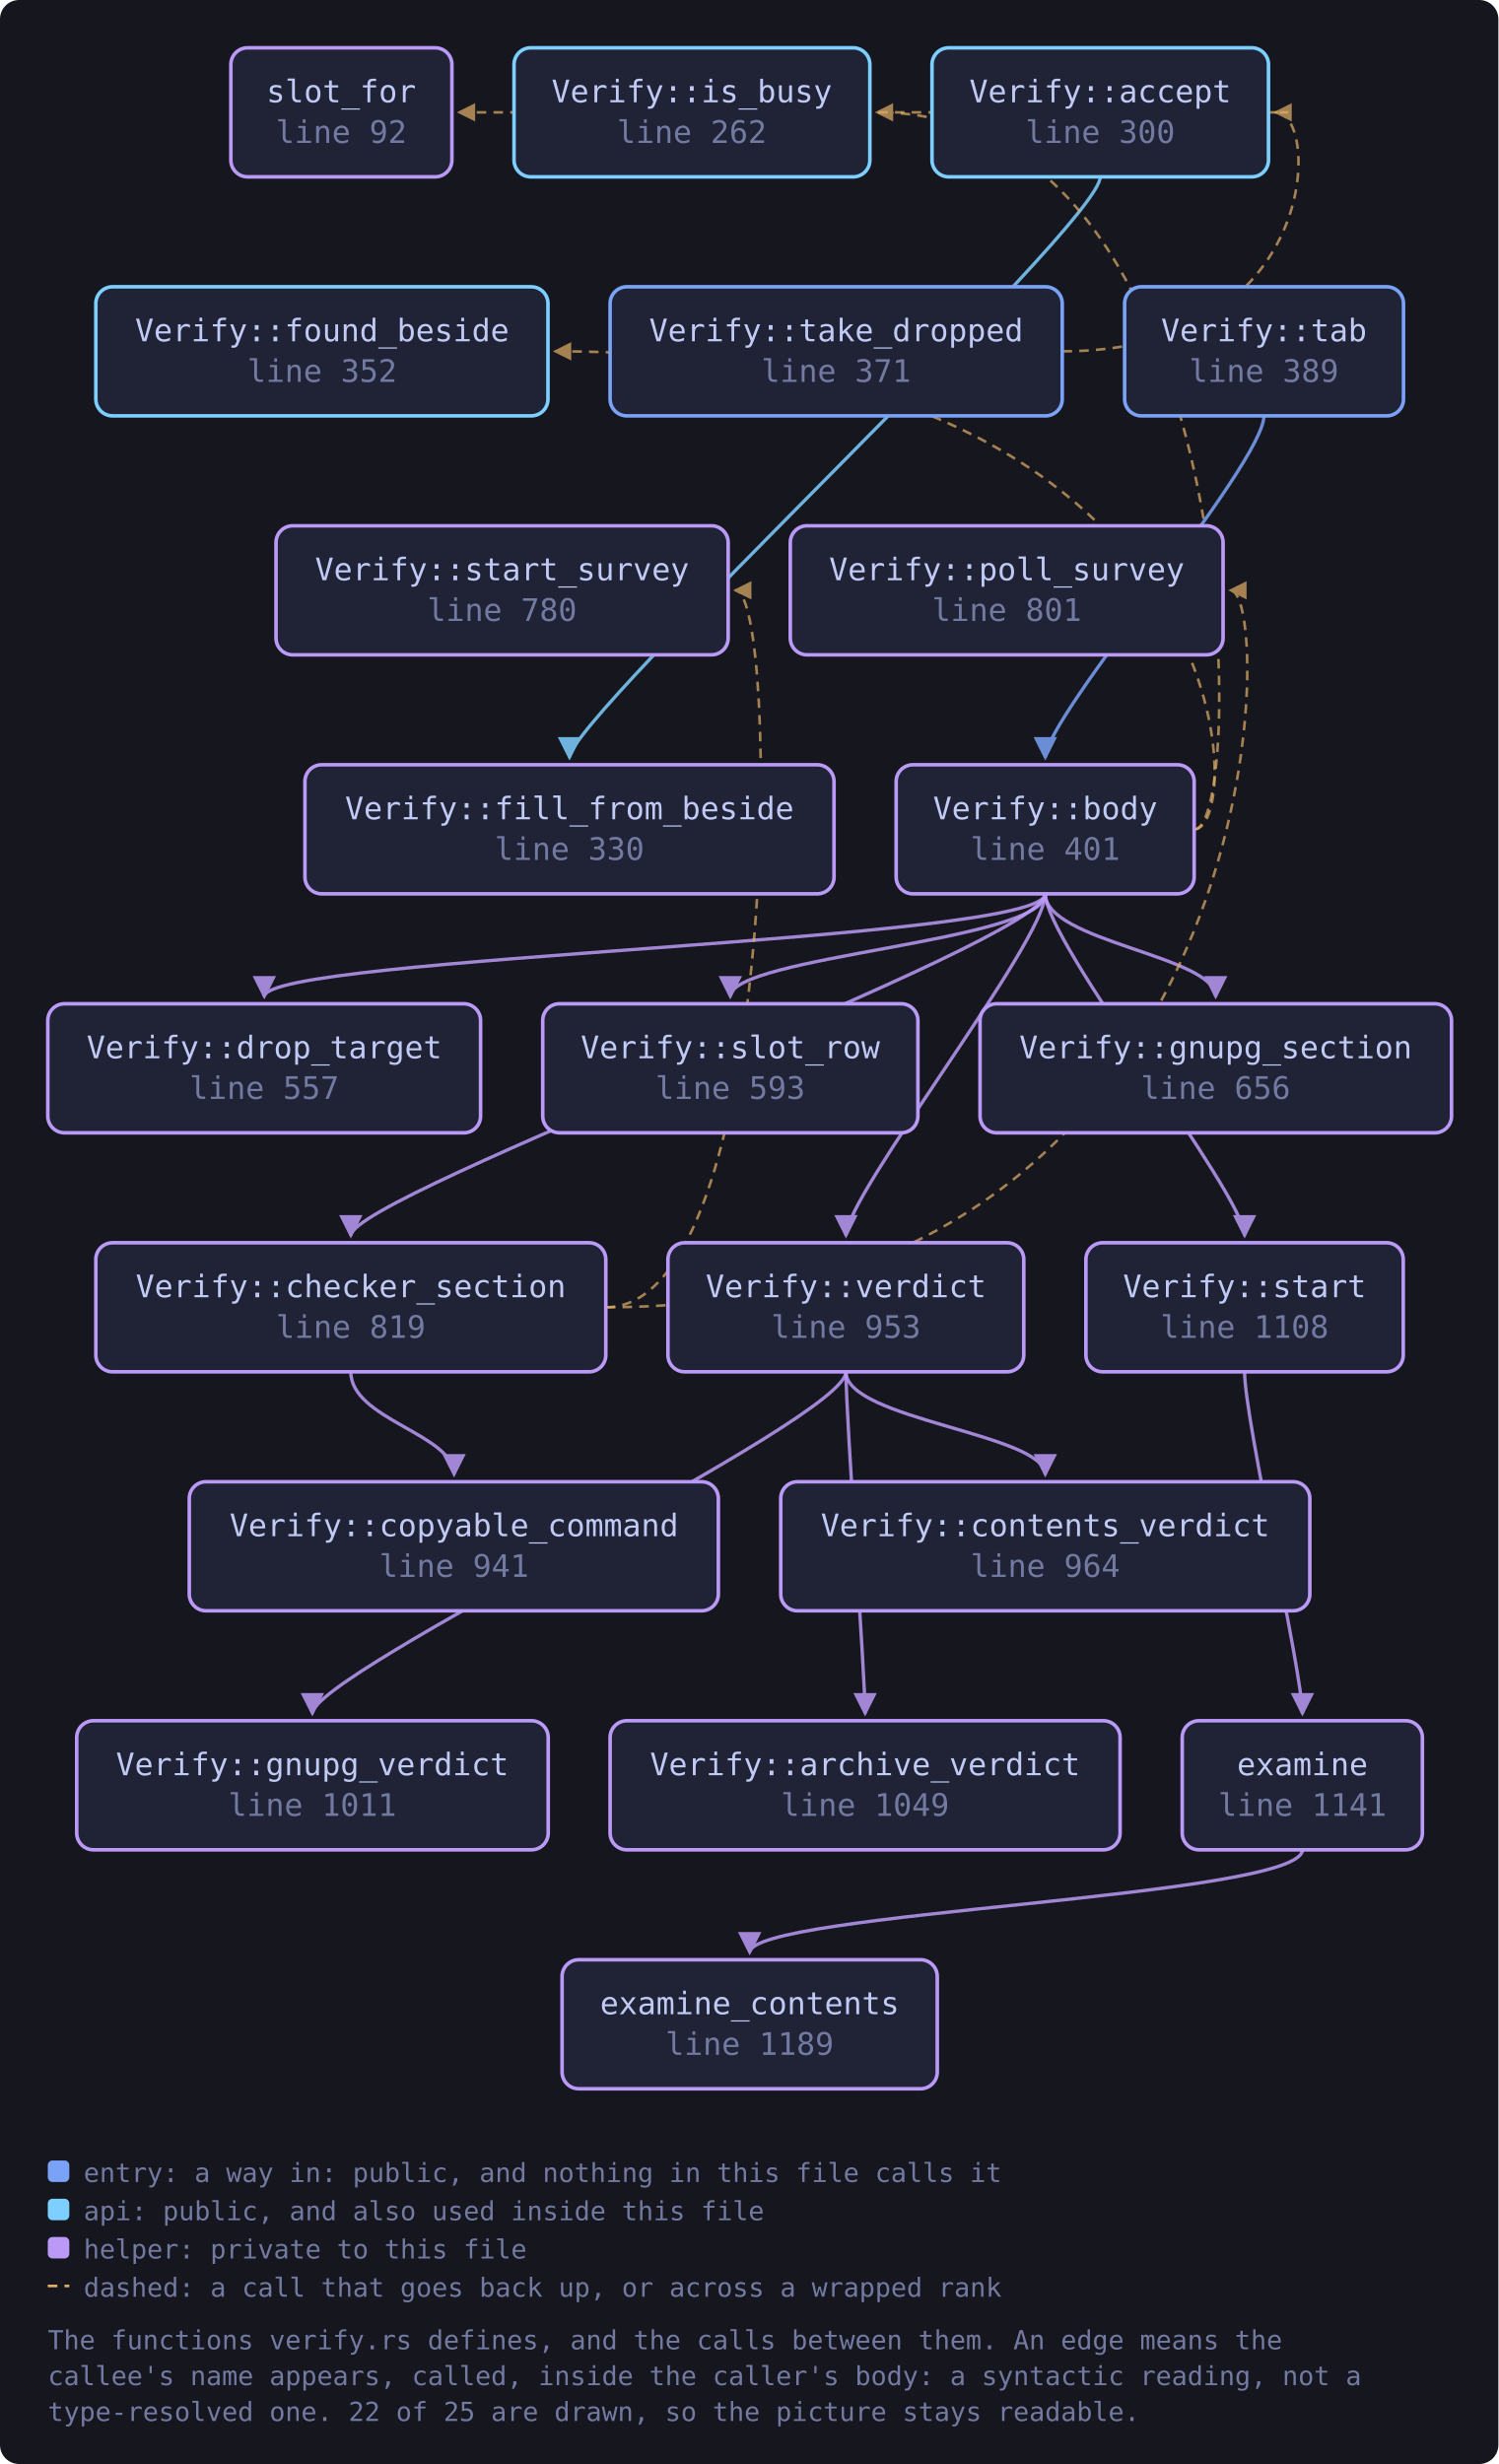
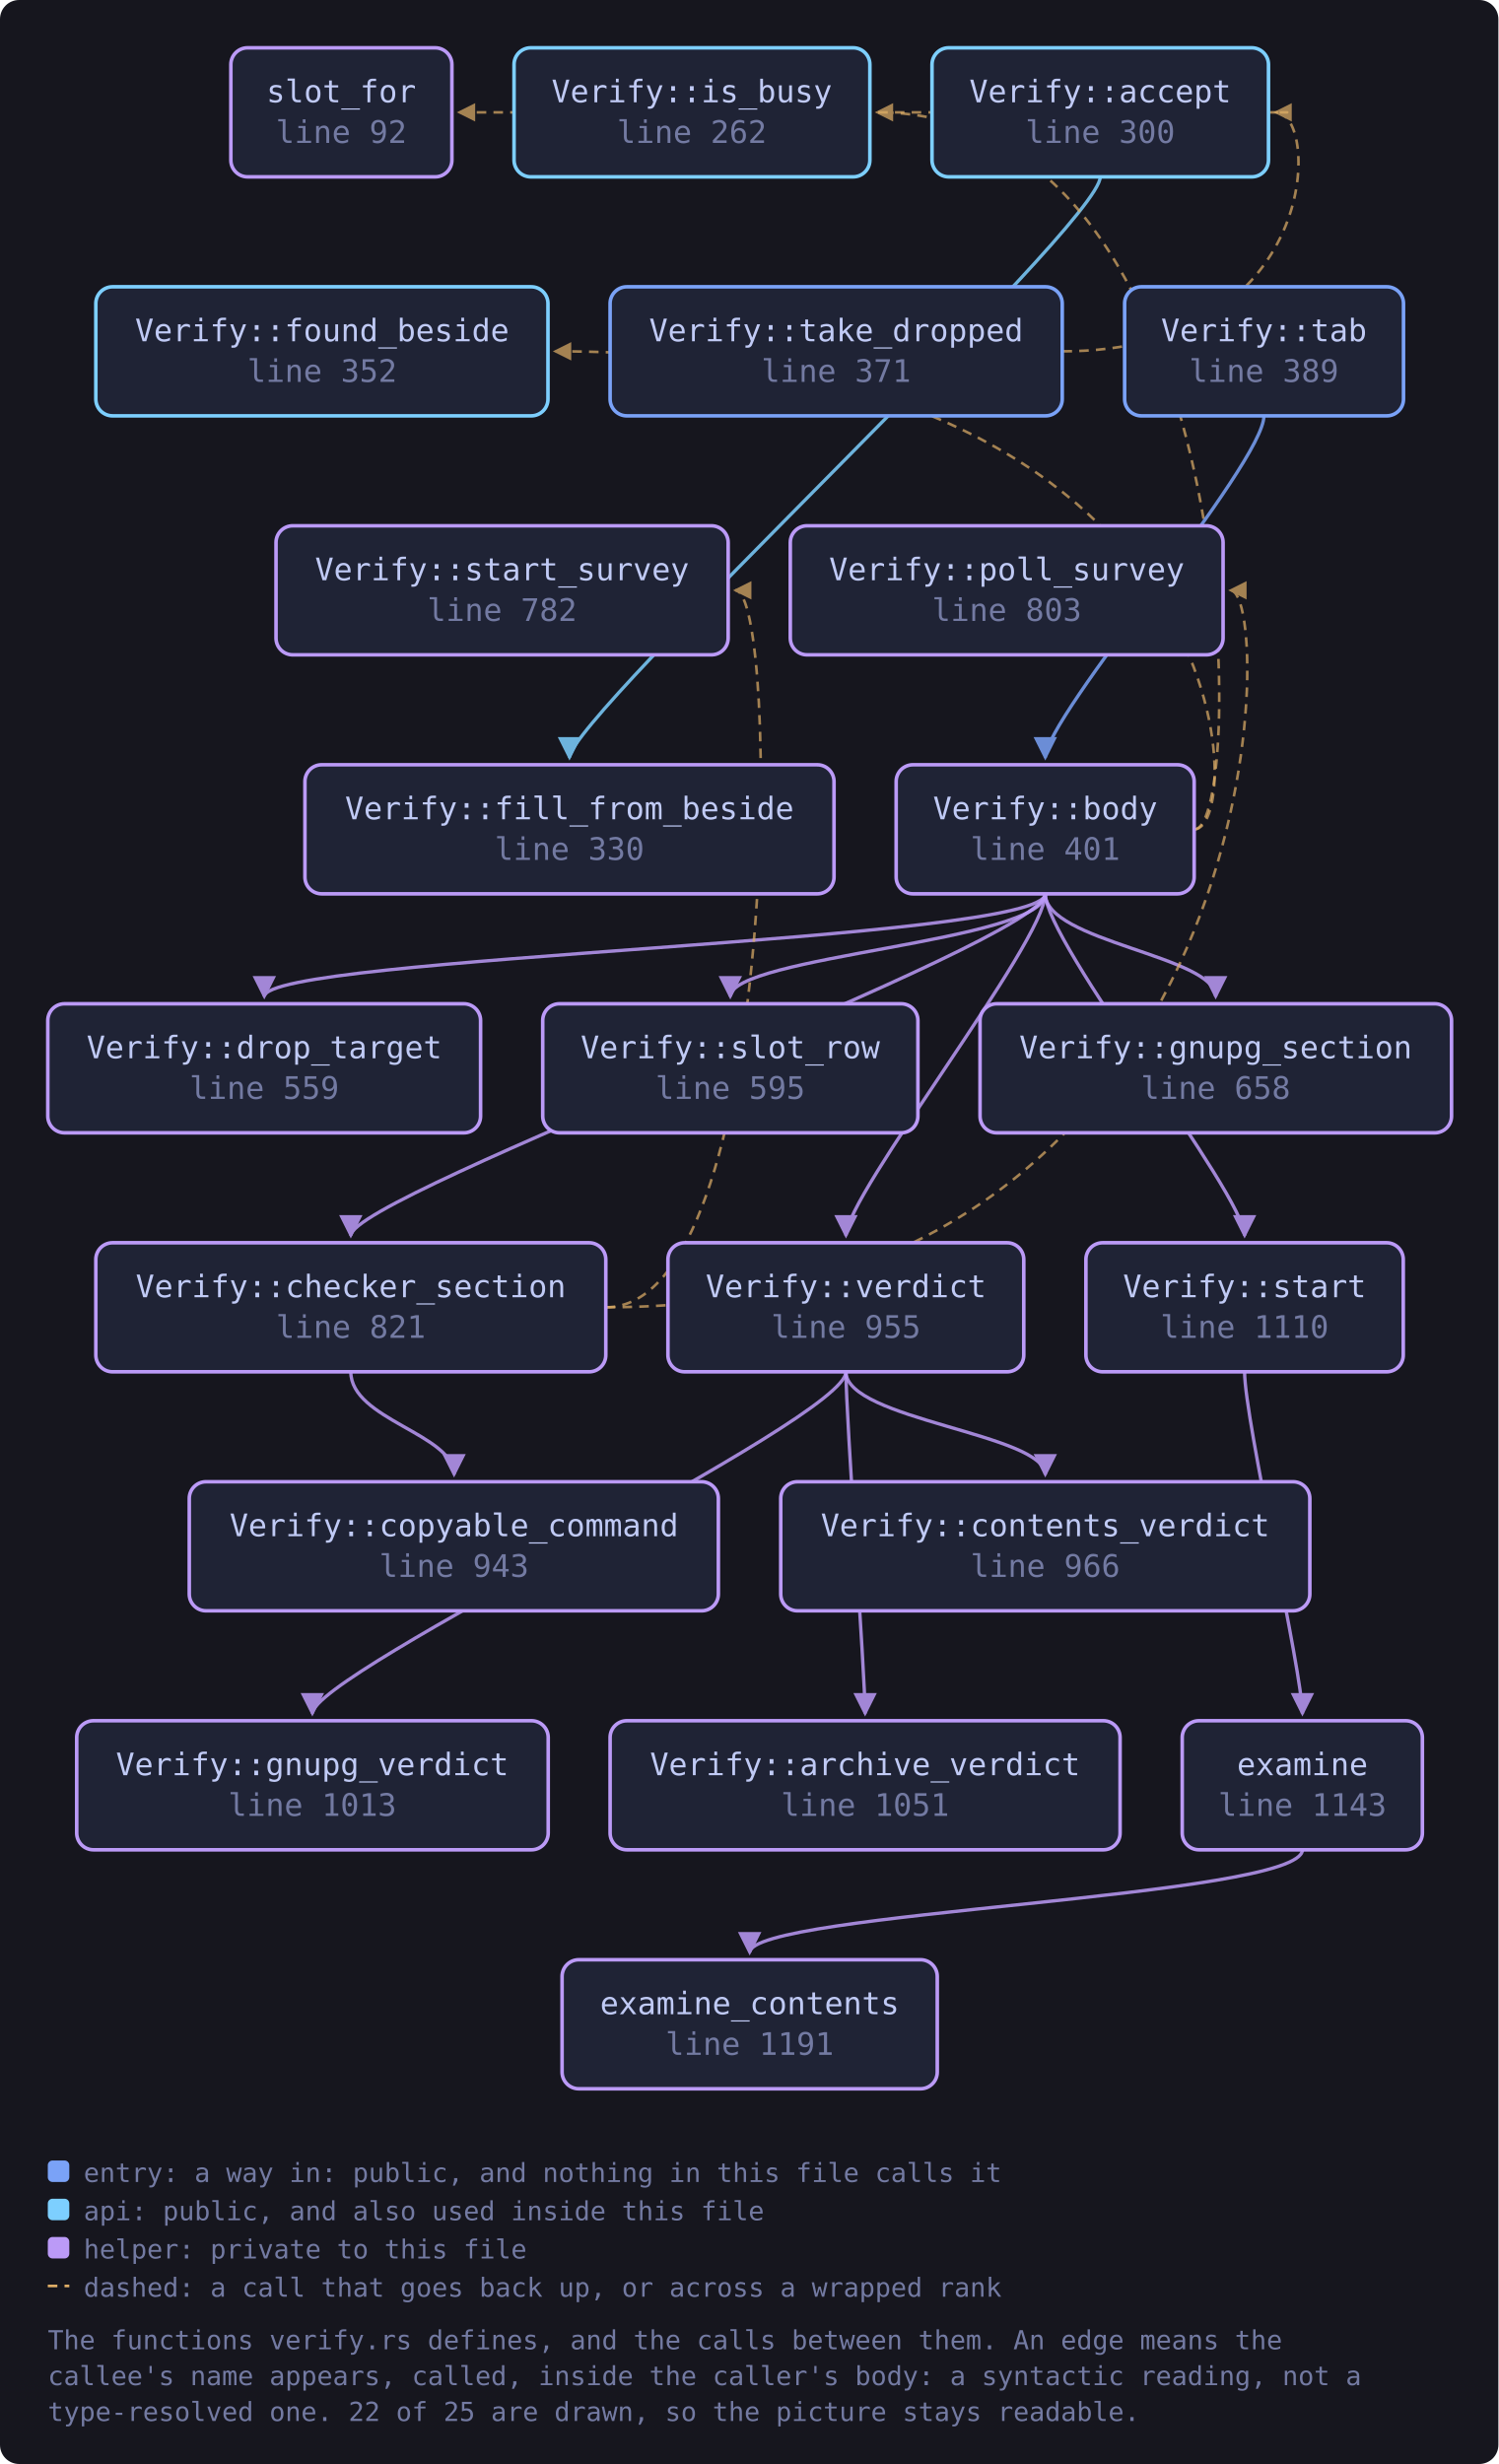
<svg xmlns="http://www.w3.org/2000/svg" viewBox="0 0 627 1031" width="627" height="1031" style="max-width:100%;height:auto" role="img" aria-label="flowchart">
  <defs>
    <marker id="a-muted" viewBox="0 0 8 8" refX="7" refY="4" markerWidth="7" markerHeight="7" orient="auto-start-reverse">
      <path d="M0 0 L8 4 L0 8 z" fill="var(--muted, #737aa2)" />
    </marker>
    <marker id="a-warn" viewBox="0 0 8 8" refX="7" refY="4" markerWidth="7" markerHeight="7" orient="auto-start-reverse">
      <path d="M0 0 L8 4 L0 8 z" fill="var(--warn, #e0af68)" />
    </marker>
    <marker id="a-accent" viewBox="0 0 8 8" refX="7" refY="4" markerWidth="7" markerHeight="7" orient="auto-start-reverse">
      <path d="M0 0 L8 4 L0 8 z" fill="var(--accent, #7aa2f7)" />
    </marker>
    <marker id="a-cyan" viewBox="0 0 8 8" refX="7" refY="4" markerWidth="7" markerHeight="7" orient="auto-start-reverse">
      <path d="M0 0 L8 4 L0 8 z" fill="var(--cyan, #7dcfff)" />
    </marker>
    <marker id="a-accent-2" viewBox="0 0 8 8" refX="7" refY="4" markerWidth="7" markerHeight="7" orient="auto-start-reverse">
      <path d="M0 0 L8 4 L0 8 z" fill="var(--accent-2, #bb9af7)" />
    </marker>
  </defs>
  <rect x="0" y="0" width="627" height="1031" fill="var(--bg-inset, #16161e)" rx="8" />
  <path d="M460.4 74.0 C 460.4 94.0, 238.3 300.0, 238.3 317.0" fill="none" stroke="var(--cyan, #7dcfff)" stroke-width="1.4" opacity="0.85" marker-end="url(#a-cyan)" />
  <path d="M530.8 47.0 C 552.8 47.0, 552.8 47.0, 192.1 47.0" fill="none" stroke="var(--warn, #e0af68)" stroke-width="1.1" opacity="0.7" stroke-dasharray="4 3" marker-end="url(#a-warn)" />
  <path d="M437.4 374.0 C 437.4 394.0, 146.8 500.0, 146.8 517.0" fill="none" stroke="var(--accent-2, #bb9af7)" stroke-width="1.4" opacity="0.85" marker-end="url(#a-accent-2)" />
  <path d="M437.4 374.0 C 437.4 394.0, 110.6 400.0, 110.6 417.0" fill="none" stroke="var(--accent-2, #bb9af7)" stroke-width="1.4" opacity="0.85" marker-end="url(#a-accent-2)" />
  <path d="M499.8 347.0 C 521.8 347.0, 521.8 147.0, 232.3 147.0" fill="none" stroke="var(--warn, #e0af68)" stroke-width="1.1" opacity="0.7" stroke-dasharray="4 3" marker-end="url(#a-warn)" />
  <path d="M437.4 374.0 C 437.4 394.0, 508.7 400.0, 508.7 417.0" fill="none" stroke="var(--accent-2, #bb9af7)" stroke-width="1.4" opacity="0.85" marker-end="url(#a-accent-2)" />
  <path d="M499.8 347.0 C 521.8 347.0, 521.8 47.0, 367.0 47.0" fill="none" stroke="var(--warn, #e0af68)" stroke-width="1.1" opacity="0.7" stroke-dasharray="4 3" marker-end="url(#a-warn)" />
  <path d="M437.4 374.0 C 437.4 394.0, 305.6 400.0, 305.6 417.0" fill="none" stroke="var(--accent-2, #bb9af7)" stroke-width="1.4" opacity="0.85" marker-end="url(#a-accent-2)" />
  <path d="M437.4 374.0 C 437.4 394.0, 520.8 500.0, 520.8 517.0" fill="none" stroke="var(--accent-2, #bb9af7)" stroke-width="1.4" opacity="0.85" marker-end="url(#a-accent-2)" />
  <path d="M437.4 374.0 C 437.4 394.0, 354.0 500.0, 354.0 517.0" fill="none" stroke="var(--accent-2, #bb9af7)" stroke-width="1.4" opacity="0.85" marker-end="url(#a-accent-2)" />
  <path d="M146.8 574.0 C 146.8 594.0, 190.0 600.0, 190.0 617.0" fill="none" stroke="var(--accent-2, #bb9af7)" stroke-width="1.4" opacity="0.85" marker-end="url(#a-accent-2)" />
  <path d="M253.5 547.0 C 533.9 547.0, 533.9 247.0, 514.9 247.0" fill="none" stroke="var(--warn, #e0af68)" stroke-width="1.1" opacity="0.7" stroke-dasharray="4 3" marker-end="url(#a-warn)" />
  <path d="M253.5 547.0 C 326.7 547.0, 326.7 247.0, 307.7 247.0" fill="none" stroke="var(--warn, #e0af68)" stroke-width="1.1" opacity="0.7" stroke-dasharray="4 3" marker-end="url(#a-warn)" />
  <path d="M545.0 774.0 C 545.0 794.0, 313.7 800.0, 313.7 817.0" fill="none" stroke="var(--accent-2, #bb9af7)" stroke-width="1.4" opacity="0.85" marker-end="url(#a-accent-2)" />
  <path d="M520.8 574.0 C 520.8 594.0, 545.0 700.0, 545.0 717.0" fill="none" stroke="var(--accent-2, #bb9af7)" stroke-width="1.4" opacity="0.85" marker-end="url(#a-accent-2)" />
  <path d="M528.9 174.0 C 528.9 194.0, 437.4 300.0, 437.4 317.0" fill="none" stroke="var(--accent, #7aa2f7)" stroke-width="1.4" opacity="0.85" marker-end="url(#a-accent)" />
  <path d="M444.6 147.0 C 552.8 147.0, 552.8 47.0, 533.8 47.0" fill="none" stroke="var(--warn, #e0af68)" stroke-width="1.1" opacity="0.7" stroke-dasharray="4 3" marker-end="url(#a-warn)" />
  <path d="M354.0 574.0 C 354.0 594.0, 362.0 700.0, 362.0 717.0" fill="none" stroke="var(--accent-2, #bb9af7)" stroke-width="1.4" opacity="0.85" marker-end="url(#a-accent-2)" />
  <path d="M354.0 574.0 C 354.0 594.0, 437.4 600.0, 437.4 617.0" fill="none" stroke="var(--accent-2, #bb9af7)" stroke-width="1.4" opacity="0.85" marker-end="url(#a-accent-2)" />
  <path d="M354.0 574.0 C 354.0 594.0, 130.7 700.0, 130.7 717.0" fill="none" stroke="var(--accent-2, #bb9af7)" stroke-width="1.4" opacity="0.85" marker-end="url(#a-accent-2)" />
  <a href="https://github.com/tilas01/veilvoice/blob/main/crates/veilvoice-gui/src/verify.rs#L92" target="_blank" rel="noopener noreferrer">
    <rect x="96.6" y="20.0" width="92.5" height="54.0" rx="7" fill="var(--bg-soft, #1f2335)" stroke="var(--accent-2, #bb9af7)" stroke-width="1.5" />
    <text x="142.8" y="42.8" font-family="ui-monospace, SFMono-Regular, Menlo, Consolas, monospace" font-size="13" fill="var(--fg, #c0caf5)" text-anchor="middle">slot_for</text>
    <text x="142.8" y="59.8" font-family="ui-monospace, SFMono-Regular, Menlo, Consolas, monospace" font-size="13" fill="var(--muted, #737aa2)" text-anchor="middle">line 92</text>
  </a>
  <a href="https://github.com/tilas01/veilvoice/blob/main/crates/veilvoice-gui/src/verify.rs#L262" target="_blank" rel="noopener noreferrer">
    <rect x="215.1" y="20.0" width="148.9" height="54.0" rx="7" fill="var(--bg-soft, #1f2335)" stroke="var(--cyan, #7dcfff)" stroke-width="1.5" />
    <text x="289.5" y="42.8" font-family="ui-monospace, SFMono-Regular, Menlo, Consolas, monospace" font-size="13" fill="var(--fg, #c0caf5)" text-anchor="middle">Verify::is_busy</text>
    <text x="289.5" y="59.8" font-family="ui-monospace, SFMono-Regular, Menlo, Consolas, monospace" font-size="13" fill="var(--muted, #737aa2)" text-anchor="middle">line 262</text>
  </a>
  <a href="https://github.com/tilas01/veilvoice/blob/main/crates/veilvoice-gui/src/verify.rs#L300" target="_blank" rel="noopener noreferrer">
    <rect x="390.0" y="20.0" width="140.8" height="54.0" rx="7" fill="var(--bg-soft, #1f2335)" stroke="var(--cyan, #7dcfff)" stroke-width="1.5" />
    <text x="460.4" y="42.8" font-family="ui-monospace, SFMono-Regular, Menlo, Consolas, monospace" font-size="13" fill="var(--fg, #c0caf5)" text-anchor="middle">Verify::accept</text>
    <text x="460.4" y="59.8" font-family="ui-monospace, SFMono-Regular, Menlo, Consolas, monospace" font-size="13" fill="var(--muted, #737aa2)" text-anchor="middle">line 300</text>
  </a>
  <a href="https://github.com/tilas01/veilvoice/blob/main/crates/veilvoice-gui/src/verify.rs#L330" target="_blank" rel="noopener noreferrer">
    <rect x="127.6" y="320.0" width="221.4" height="54.0" rx="7" fill="var(--bg-soft, #1f2335)" stroke="var(--accent-2, #bb9af7)" stroke-width="1.5" />
    <text x="238.3" y="342.8" font-family="ui-monospace, SFMono-Regular, Menlo, Consolas, monospace" font-size="13" fill="var(--fg, #c0caf5)" text-anchor="middle">Verify::fill_from_beside</text>
    <text x="238.3" y="359.8" font-family="ui-monospace, SFMono-Regular, Menlo, Consolas, monospace" font-size="13" fill="var(--muted, #737aa2)" text-anchor="middle">line 330</text>
  </a>
  <a href="https://github.com/tilas01/veilvoice/blob/main/crates/veilvoice-gui/src/verify.rs#L352" target="_blank" rel="noopener noreferrer">
    <rect x="40.1" y="120.0" width="189.2" height="54.0" rx="7" fill="var(--bg-soft, #1f2335)" stroke="var(--cyan, #7dcfff)" stroke-width="1.5" />
    <text x="134.8" y="142.8" font-family="ui-monospace, SFMono-Regular, Menlo, Consolas, monospace" font-size="13" fill="var(--fg, #c0caf5)" text-anchor="middle">Verify::found_beside</text>
    <text x="134.8" y="159.8" font-family="ui-monospace, SFMono-Regular, Menlo, Consolas, monospace" font-size="13" fill="var(--muted, #737aa2)" text-anchor="middle">line 352</text>
  </a>
  <a href="https://github.com/tilas01/veilvoice/blob/main/crates/veilvoice-gui/src/verify.rs#L371" target="_blank" rel="noopener noreferrer">
    <rect x="255.3" y="120.0" width="189.2" height="54.0" rx="7" fill="var(--bg-soft, #1f2335)" stroke="var(--accent, #7aa2f7)" stroke-width="1.5" />
    <text x="349.9" y="142.8" font-family="ui-monospace, SFMono-Regular, Menlo, Consolas, monospace" font-size="13" fill="var(--fg, #c0caf5)" text-anchor="middle">Verify::take_dropped</text>
    <text x="349.9" y="159.8" font-family="ui-monospace, SFMono-Regular, Menlo, Consolas, monospace" font-size="13" fill="var(--muted, #737aa2)" text-anchor="middle">line 371</text>
  </a>
  <a href="https://github.com/tilas01/veilvoice/blob/main/crates/veilvoice-gui/src/verify.rs#L389" target="_blank" rel="noopener noreferrer">
    <rect x="470.6" y="120.0" width="116.7" height="54.0" rx="7" fill="var(--bg-soft, #1f2335)" stroke="var(--accent, #7aa2f7)" stroke-width="1.5" />
    <text x="528.9" y="142.8" font-family="ui-monospace, SFMono-Regular, Menlo, Consolas, monospace" font-size="13" fill="var(--fg, #c0caf5)" text-anchor="middle">Verify::tab</text>
    <text x="528.9" y="159.8" font-family="ui-monospace, SFMono-Regular, Menlo, Consolas, monospace" font-size="13" fill="var(--muted, #737aa2)" text-anchor="middle">line 389</text>
  </a>
  <a href="https://github.com/tilas01/veilvoice/blob/main/crates/veilvoice-gui/src/verify.rs#L401" target="_blank" rel="noopener noreferrer">
    <rect x="375.0" y="320.0" width="124.7" height="54.0" rx="7" fill="var(--bg-soft, #1f2335)" stroke="var(--accent-2, #bb9af7)" stroke-width="1.5" />
    <text x="437.4" y="342.8" font-family="ui-monospace, SFMono-Regular, Menlo, Consolas, monospace" font-size="13" fill="var(--fg, #c0caf5)" text-anchor="middle">Verify::body</text>
    <text x="437.4" y="359.8" font-family="ui-monospace, SFMono-Regular, Menlo, Consolas, monospace" font-size="13" fill="var(--muted, #737aa2)" text-anchor="middle">line 401</text>
  </a>
-   <a href="https://github.com/tilas01/veilvoice/blob/main/crates/veilvoice-gui/src/verify.rs#L557" target="_blank" rel="noopener noreferrer">
+   <a href="https://github.com/tilas01/veilvoice/blob/main/crates/veilvoice-gui/src/verify.rs#L559" target="_blank" rel="noopener noreferrer">
    <rect x="20.0" y="420.0" width="181.1" height="54.0" rx="7" fill="var(--bg-soft, #1f2335)" stroke="var(--accent-2, #bb9af7)" stroke-width="1.5" />
    <text x="110.6" y="442.8" font-family="ui-monospace, SFMono-Regular, Menlo, Consolas, monospace" font-size="13" fill="var(--fg, #c0caf5)" text-anchor="middle">Verify::drop_target</text>
-     <text x="110.6" y="459.8" font-family="ui-monospace, SFMono-Regular, Menlo, Consolas, monospace" font-size="13" fill="var(--muted, #737aa2)" text-anchor="middle">line 557</text>
+     <text x="110.6" y="459.8" font-family="ui-monospace, SFMono-Regular, Menlo, Consolas, monospace" font-size="13" fill="var(--muted, #737aa2)" text-anchor="middle">line 559</text>
  </a>
-   <a href="https://github.com/tilas01/veilvoice/blob/main/crates/veilvoice-gui/src/verify.rs#L593" target="_blank" rel="noopener noreferrer">
+   <a href="https://github.com/tilas01/veilvoice/blob/main/crates/veilvoice-gui/src/verify.rs#L595" target="_blank" rel="noopener noreferrer">
    <rect x="227.1" y="420.0" width="157.0" height="54.0" rx="7" fill="var(--bg-soft, #1f2335)" stroke="var(--accent-2, #bb9af7)" stroke-width="1.5" />
    <text x="305.6" y="442.8" font-family="ui-monospace, SFMono-Regular, Menlo, Consolas, monospace" font-size="13" fill="var(--fg, #c0caf5)" text-anchor="middle">Verify::slot_row</text>
-     <text x="305.6" y="459.8" font-family="ui-monospace, SFMono-Regular, Menlo, Consolas, monospace" font-size="13" fill="var(--muted, #737aa2)" text-anchor="middle">line 593</text>
+     <text x="305.6" y="459.8" font-family="ui-monospace, SFMono-Regular, Menlo, Consolas, monospace" font-size="13" fill="var(--muted, #737aa2)" text-anchor="middle">line 595</text>
  </a>
-   <a href="https://github.com/tilas01/veilvoice/blob/main/crates/veilvoice-gui/src/verify.rs#L656" target="_blank" rel="noopener noreferrer">
+   <a href="https://github.com/tilas01/veilvoice/blob/main/crates/veilvoice-gui/src/verify.rs#L658" target="_blank" rel="noopener noreferrer">
    <rect x="410.1" y="420.0" width="197.3" height="54.0" rx="7" fill="var(--bg-soft, #1f2335)" stroke="var(--accent-2, #bb9af7)" stroke-width="1.5" />
    <text x="508.7" y="442.8" font-family="ui-monospace, SFMono-Regular, Menlo, Consolas, monospace" font-size="13" fill="var(--fg, #c0caf5)" text-anchor="middle">Verify::gnupg_section</text>
-     <text x="508.7" y="459.8" font-family="ui-monospace, SFMono-Regular, Menlo, Consolas, monospace" font-size="13" fill="var(--muted, #737aa2)" text-anchor="middle">line 656</text>
+     <text x="508.7" y="459.8" font-family="ui-monospace, SFMono-Regular, Menlo, Consolas, monospace" font-size="13" fill="var(--muted, #737aa2)" text-anchor="middle">line 658</text>
  </a>
-   <a href="https://github.com/tilas01/veilvoice/blob/main/crates/veilvoice-gui/src/verify.rs#L780" target="_blank" rel="noopener noreferrer">
+   <a href="https://github.com/tilas01/veilvoice/blob/main/crates/veilvoice-gui/src/verify.rs#L782" target="_blank" rel="noopener noreferrer">
    <rect x="115.5" y="220.0" width="189.2" height="54.0" rx="7" fill="var(--bg-soft, #1f2335)" stroke="var(--accent-2, #bb9af7)" stroke-width="1.5" />
    <text x="210.1" y="242.8" font-family="ui-monospace, SFMono-Regular, Menlo, Consolas, monospace" font-size="13" fill="var(--fg, #c0caf5)" text-anchor="middle">Verify::start_survey</text>
-     <text x="210.1" y="259.8" font-family="ui-monospace, SFMono-Regular, Menlo, Consolas, monospace" font-size="13" fill="var(--muted, #737aa2)" text-anchor="middle">line 780</text>
+     <text x="210.1" y="259.8" font-family="ui-monospace, SFMono-Regular, Menlo, Consolas, monospace" font-size="13" fill="var(--muted, #737aa2)" text-anchor="middle">line 782</text>
  </a>
-   <a href="https://github.com/tilas01/veilvoice/blob/main/crates/veilvoice-gui/src/verify.rs#L801" target="_blank" rel="noopener noreferrer">
+   <a href="https://github.com/tilas01/veilvoice/blob/main/crates/veilvoice-gui/src/verify.rs#L803" target="_blank" rel="noopener noreferrer">
    <rect x="330.7" y="220.0" width="181.1" height="54.0" rx="7" fill="var(--bg-soft, #1f2335)" stroke="var(--accent-2, #bb9af7)" stroke-width="1.5" />
    <text x="421.3" y="242.8" font-family="ui-monospace, SFMono-Regular, Menlo, Consolas, monospace" font-size="13" fill="var(--fg, #c0caf5)" text-anchor="middle">Verify::poll_survey</text>
-     <text x="421.3" y="259.8" font-family="ui-monospace, SFMono-Regular, Menlo, Consolas, monospace" font-size="13" fill="var(--muted, #737aa2)" text-anchor="middle">line 801</text>
+     <text x="421.3" y="259.8" font-family="ui-monospace, SFMono-Regular, Menlo, Consolas, monospace" font-size="13" fill="var(--muted, #737aa2)" text-anchor="middle">line 803</text>
  </a>
-   <a href="https://github.com/tilas01/veilvoice/blob/main/crates/veilvoice-gui/src/verify.rs#L819" target="_blank" rel="noopener noreferrer">
+   <a href="https://github.com/tilas01/veilvoice/blob/main/crates/veilvoice-gui/src/verify.rs#L821" target="_blank" rel="noopener noreferrer">
    <rect x="40.1" y="520.0" width="213.4" height="54.0" rx="7" fill="var(--bg-soft, #1f2335)" stroke="var(--accent-2, #bb9af7)" stroke-width="1.5" />
    <text x="146.8" y="542.8" font-family="ui-monospace, SFMono-Regular, Menlo, Consolas, monospace" font-size="13" fill="var(--fg, #c0caf5)" text-anchor="middle">Verify::checker_section</text>
-     <text x="146.8" y="559.8" font-family="ui-monospace, SFMono-Regular, Menlo, Consolas, monospace" font-size="13" fill="var(--muted, #737aa2)" text-anchor="middle">line 819</text>
+     <text x="146.8" y="559.8" font-family="ui-monospace, SFMono-Regular, Menlo, Consolas, monospace" font-size="13" fill="var(--muted, #737aa2)" text-anchor="middle">line 821</text>
  </a>
-   <a href="https://github.com/tilas01/veilvoice/blob/main/crates/veilvoice-gui/src/verify.rs#L941" target="_blank" rel="noopener noreferrer">
+   <a href="https://github.com/tilas01/veilvoice/blob/main/crates/veilvoice-gui/src/verify.rs#L943" target="_blank" rel="noopener noreferrer">
    <rect x="79.2" y="620.0" width="221.4" height="54.0" rx="7" fill="var(--bg-soft, #1f2335)" stroke="var(--accent-2, #bb9af7)" stroke-width="1.5" />
    <text x="190.0" y="642.8" font-family="ui-monospace, SFMono-Regular, Menlo, Consolas, monospace" font-size="13" fill="var(--fg, #c0caf5)" text-anchor="middle">Verify::copyable_command</text>
-     <text x="190.0" y="659.8" font-family="ui-monospace, SFMono-Regular, Menlo, Consolas, monospace" font-size="13" fill="var(--muted, #737aa2)" text-anchor="middle">line 941</text>
+     <text x="190.0" y="659.8" font-family="ui-monospace, SFMono-Regular, Menlo, Consolas, monospace" font-size="13" fill="var(--muted, #737aa2)" text-anchor="middle">line 943</text>
  </a>
-   <a href="https://github.com/tilas01/veilvoice/blob/main/crates/veilvoice-gui/src/verify.rs#L953" target="_blank" rel="noopener noreferrer">
+   <a href="https://github.com/tilas01/veilvoice/blob/main/crates/veilvoice-gui/src/verify.rs#L955" target="_blank" rel="noopener noreferrer">
    <rect x="279.5" y="520.0" width="148.9" height="54.0" rx="7" fill="var(--bg-soft, #1f2335)" stroke="var(--accent-2, #bb9af7)" stroke-width="1.5" />
    <text x="354.0" y="542.8" font-family="ui-monospace, SFMono-Regular, Menlo, Consolas, monospace" font-size="13" fill="var(--fg, #c0caf5)" text-anchor="middle">Verify::verdict</text>
-     <text x="354.0" y="559.8" font-family="ui-monospace, SFMono-Regular, Menlo, Consolas, monospace" font-size="13" fill="var(--muted, #737aa2)" text-anchor="middle">line 953</text>
+     <text x="354.0" y="559.8" font-family="ui-monospace, SFMono-Regular, Menlo, Consolas, monospace" font-size="13" fill="var(--muted, #737aa2)" text-anchor="middle">line 955</text>
  </a>
-   <a href="https://github.com/tilas01/veilvoice/blob/main/crates/veilvoice-gui/src/verify.rs#L964" target="_blank" rel="noopener noreferrer">
+   <a href="https://github.com/tilas01/veilvoice/blob/main/crates/veilvoice-gui/src/verify.rs#L966" target="_blank" rel="noopener noreferrer">
    <rect x="326.7" y="620.0" width="221.4" height="54.0" rx="7" fill="var(--bg-soft, #1f2335)" stroke="var(--accent-2, #bb9af7)" stroke-width="1.5" />
    <text x="437.4" y="642.8" font-family="ui-monospace, SFMono-Regular, Menlo, Consolas, monospace" font-size="13" fill="var(--fg, #c0caf5)" text-anchor="middle">Verify::contents_verdict</text>
-     <text x="437.4" y="659.8" font-family="ui-monospace, SFMono-Regular, Menlo, Consolas, monospace" font-size="13" fill="var(--muted, #737aa2)" text-anchor="middle">line 964</text>
+     <text x="437.4" y="659.8" font-family="ui-monospace, SFMono-Regular, Menlo, Consolas, monospace" font-size="13" fill="var(--muted, #737aa2)" text-anchor="middle">line 966</text>
  </a>
-   <a href="https://github.com/tilas01/veilvoice/blob/main/crates/veilvoice-gui/src/verify.rs#L1011" target="_blank" rel="noopener noreferrer">
+   <a href="https://github.com/tilas01/veilvoice/blob/main/crates/veilvoice-gui/src/verify.rs#L1013" target="_blank" rel="noopener noreferrer">
    <rect x="32.1" y="720.0" width="197.3" height="54.0" rx="7" fill="var(--bg-soft, #1f2335)" stroke="var(--accent-2, #bb9af7)" stroke-width="1.5" />
    <text x="130.7" y="742.8" font-family="ui-monospace, SFMono-Regular, Menlo, Consolas, monospace" font-size="13" fill="var(--fg, #c0caf5)" text-anchor="middle">Verify::gnupg_verdict</text>
-     <text x="130.7" y="759.8" font-family="ui-monospace, SFMono-Regular, Menlo, Consolas, monospace" font-size="13" fill="var(--muted, #737aa2)" text-anchor="middle">line 1011</text>
+     <text x="130.7" y="759.8" font-family="ui-monospace, SFMono-Regular, Menlo, Consolas, monospace" font-size="13" fill="var(--muted, #737aa2)" text-anchor="middle">line 1013</text>
  </a>
-   <a href="https://github.com/tilas01/veilvoice/blob/main/crates/veilvoice-gui/src/verify.rs#L1049" target="_blank" rel="noopener noreferrer">
+   <a href="https://github.com/tilas01/veilvoice/blob/main/crates/veilvoice-gui/src/verify.rs#L1051" target="_blank" rel="noopener noreferrer">
    <rect x="255.3" y="720.0" width="213.4" height="54.0" rx="7" fill="var(--bg-soft, #1f2335)" stroke="var(--accent-2, #bb9af7)" stroke-width="1.5" />
    <text x="362.0" y="742.8" font-family="ui-monospace, SFMono-Regular, Menlo, Consolas, monospace" font-size="13" fill="var(--fg, #c0caf5)" text-anchor="middle">Verify::archive_verdict</text>
-     <text x="362.0" y="759.8" font-family="ui-monospace, SFMono-Regular, Menlo, Consolas, monospace" font-size="13" fill="var(--muted, #737aa2)" text-anchor="middle">line 1049</text>
+     <text x="362.0" y="759.8" font-family="ui-monospace, SFMono-Regular, Menlo, Consolas, monospace" font-size="13" fill="var(--muted, #737aa2)" text-anchor="middle">line 1051</text>
  </a>
-   <a href="https://github.com/tilas01/veilvoice/blob/main/crates/veilvoice-gui/src/verify.rs#L1108" target="_blank" rel="noopener noreferrer">
+   <a href="https://github.com/tilas01/veilvoice/blob/main/crates/veilvoice-gui/src/verify.rs#L1110" target="_blank" rel="noopener noreferrer">
    <rect x="454.4" y="520.0" width="132.8" height="54.0" rx="7" fill="var(--bg-soft, #1f2335)" stroke="var(--accent-2, #bb9af7)" stroke-width="1.5" />
    <text x="520.8" y="542.8" font-family="ui-monospace, SFMono-Regular, Menlo, Consolas, monospace" font-size="13" fill="var(--fg, #c0caf5)" text-anchor="middle">Verify::start</text>
-     <text x="520.8" y="559.8" font-family="ui-monospace, SFMono-Regular, Menlo, Consolas, monospace" font-size="13" fill="var(--muted, #737aa2)" text-anchor="middle">line 1108</text>
+     <text x="520.8" y="559.8" font-family="ui-monospace, SFMono-Regular, Menlo, Consolas, monospace" font-size="13" fill="var(--muted, #737aa2)" text-anchor="middle">line 1110</text>
  </a>
-   <a href="https://github.com/tilas01/veilvoice/blob/main/crates/veilvoice-gui/src/verify.rs#L1141" target="_blank" rel="noopener noreferrer">
+   <a href="https://github.com/tilas01/veilvoice/blob/main/crates/veilvoice-gui/src/verify.rs#L1143" target="_blank" rel="noopener noreferrer">
    <rect x="494.7" y="720.0" width="100.5" height="54.0" rx="7" fill="var(--bg-soft, #1f2335)" stroke="var(--accent-2, #bb9af7)" stroke-width="1.5" />
    <text x="545.0" y="742.8" font-family="ui-monospace, SFMono-Regular, Menlo, Consolas, monospace" font-size="13" fill="var(--fg, #c0caf5)" text-anchor="middle">examine</text>
-     <text x="545.0" y="759.8" font-family="ui-monospace, SFMono-Regular, Menlo, Consolas, monospace" font-size="13" fill="var(--muted, #737aa2)" text-anchor="middle">line 1141</text>
+     <text x="545.0" y="759.8" font-family="ui-monospace, SFMono-Regular, Menlo, Consolas, monospace" font-size="13" fill="var(--muted, #737aa2)" text-anchor="middle">line 1143</text>
  </a>
-   <a href="https://github.com/tilas01/veilvoice/blob/main/crates/veilvoice-gui/src/verify.rs#L1189" target="_blank" rel="noopener noreferrer">
+   <a href="https://github.com/tilas01/veilvoice/blob/main/crates/veilvoice-gui/src/verify.rs#L1191" target="_blank" rel="noopener noreferrer">
    <rect x="235.2" y="820.0" width="157.0" height="54.0" rx="7" fill="var(--bg-soft, #1f2335)" stroke="var(--accent-2, #bb9af7)" stroke-width="1.5" />
    <text x="313.7" y="842.8" font-family="ui-monospace, SFMono-Regular, Menlo, Consolas, monospace" font-size="13" fill="var(--fg, #c0caf5)" text-anchor="middle">examine_contents</text>
-     <text x="313.7" y="859.8" font-family="ui-monospace, SFMono-Regular, Menlo, Consolas, monospace" font-size="13" fill="var(--muted, #737aa2)" text-anchor="middle">line 1189</text>
+     <text x="313.7" y="859.8" font-family="ui-monospace, SFMono-Regular, Menlo, Consolas, monospace" font-size="13" fill="var(--muted, #737aa2)" text-anchor="middle">line 1191</text>
  </a>
  <rect x="20.0" y="904.0" width="9" height="9" rx="2" fill="var(--accent, #7aa2f7)" />
  <text x="35.0" y="913.0" font-family="ui-monospace, SFMono-Regular, Menlo, Consolas, monospace" font-size="11" fill="var(--muted, #737aa2)">entry: a way in: public, and nothing in this file calls it</text>
  <rect x="20.0" y="920.0" width="9" height="9" rx="2" fill="var(--cyan, #7dcfff)" />
  <text x="35.0" y="929.0" font-family="ui-monospace, SFMono-Regular, Menlo, Consolas, monospace" font-size="11" fill="var(--muted, #737aa2)">api: public, and also used inside this file</text>
  <rect x="20.0" y="936.0" width="9" height="9" rx="2" fill="var(--accent-2, #bb9af7)" />
  <text x="35.0" y="945.0" font-family="ui-monospace, SFMono-Regular, Menlo, Consolas, monospace" font-size="11" fill="var(--muted, #737aa2)">helper: private to this file</text>
  <path d="M20.0 956.5 L29.0 956.5" stroke="var(--warn, #e0af68)" stroke-width="1.1" stroke-dasharray="4 3" />
  <text x="35.0" y="961.0" font-family="ui-monospace, SFMono-Regular, Menlo, Consolas, monospace" font-size="11" fill="var(--muted, #737aa2)">dashed: a call that goes back up, or across a wrapped rank</text>
  <text x="20.0" y="983.0" font-family="ui-monospace, SFMono-Regular, Menlo, Consolas, monospace" font-size="11" fill="var(--muted, #737aa2)">The functions verify.rs defines, and the calls between them. An edge means the</text>
  <text x="20.0" y="998.0" font-family="ui-monospace, SFMono-Regular, Menlo, Consolas, monospace" font-size="11" fill="var(--muted, #737aa2)">callee's name appears, called, inside the caller's body: a syntactic reading, not a</text>
  <text x="20.0" y="1013.0" font-family="ui-monospace, SFMono-Regular, Menlo, Consolas, monospace" font-size="11" fill="var(--muted, #737aa2)">type-resolved one. 22 of 25 are drawn, so the picture stays readable.</text>
</svg>
